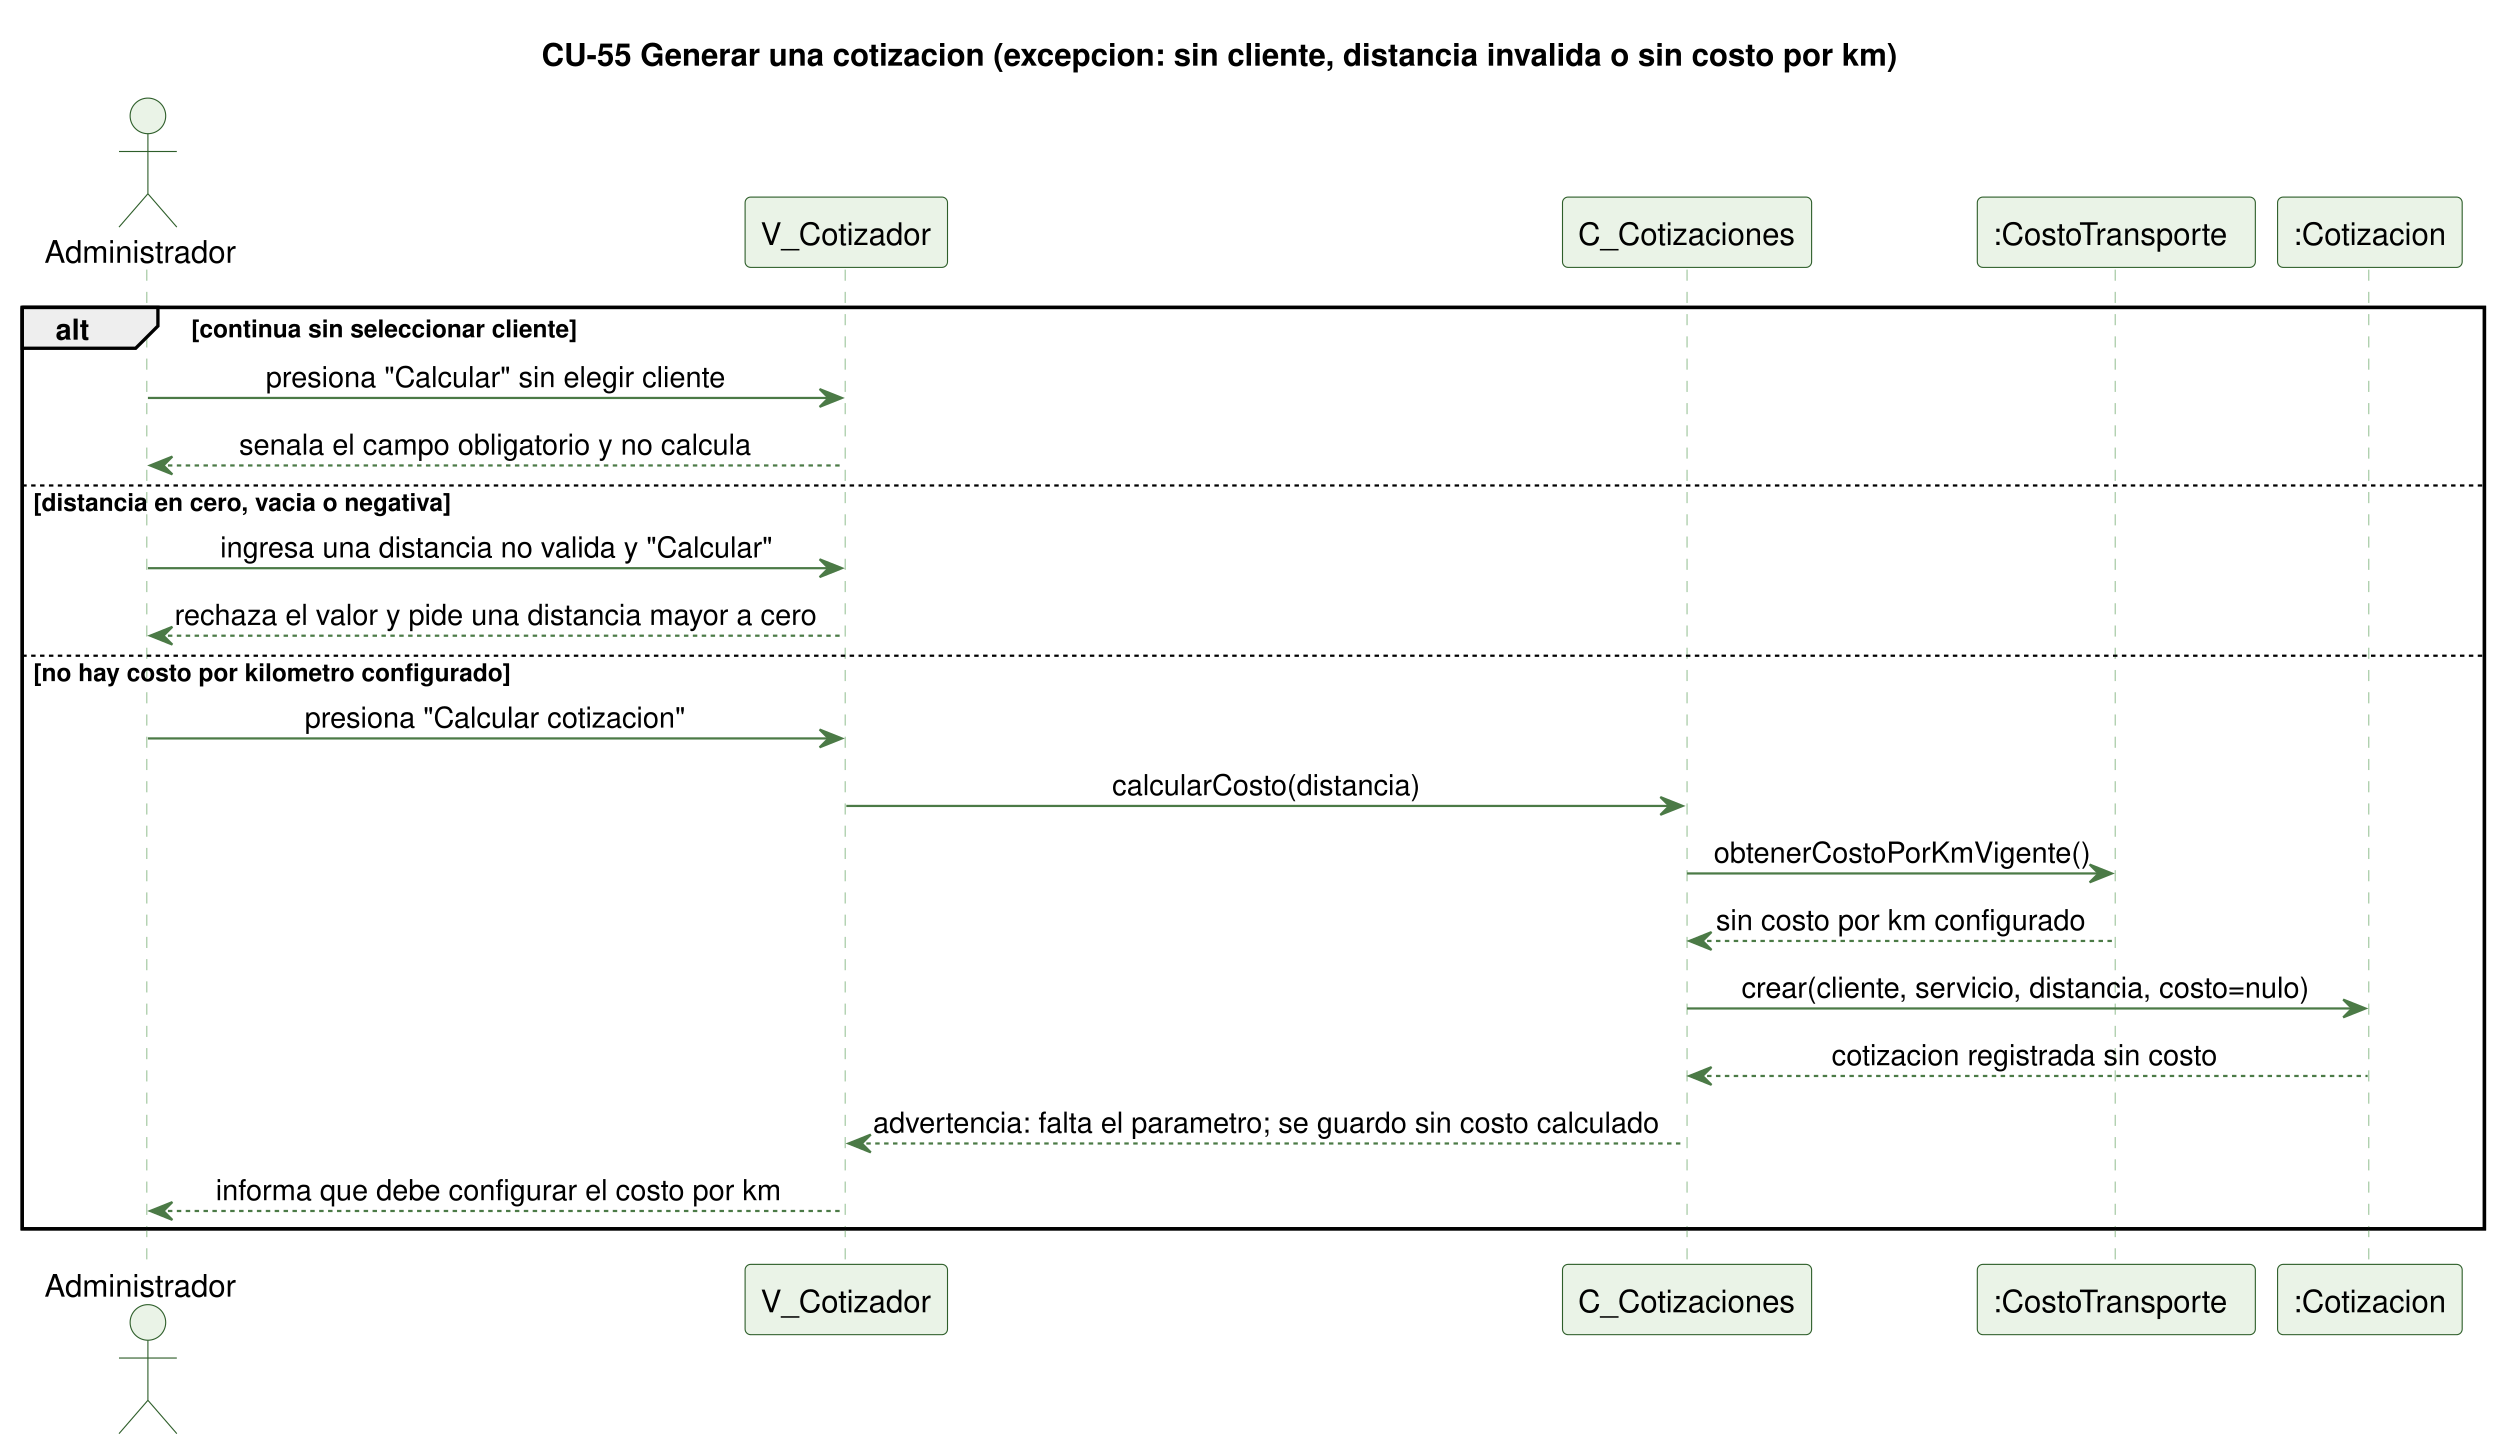
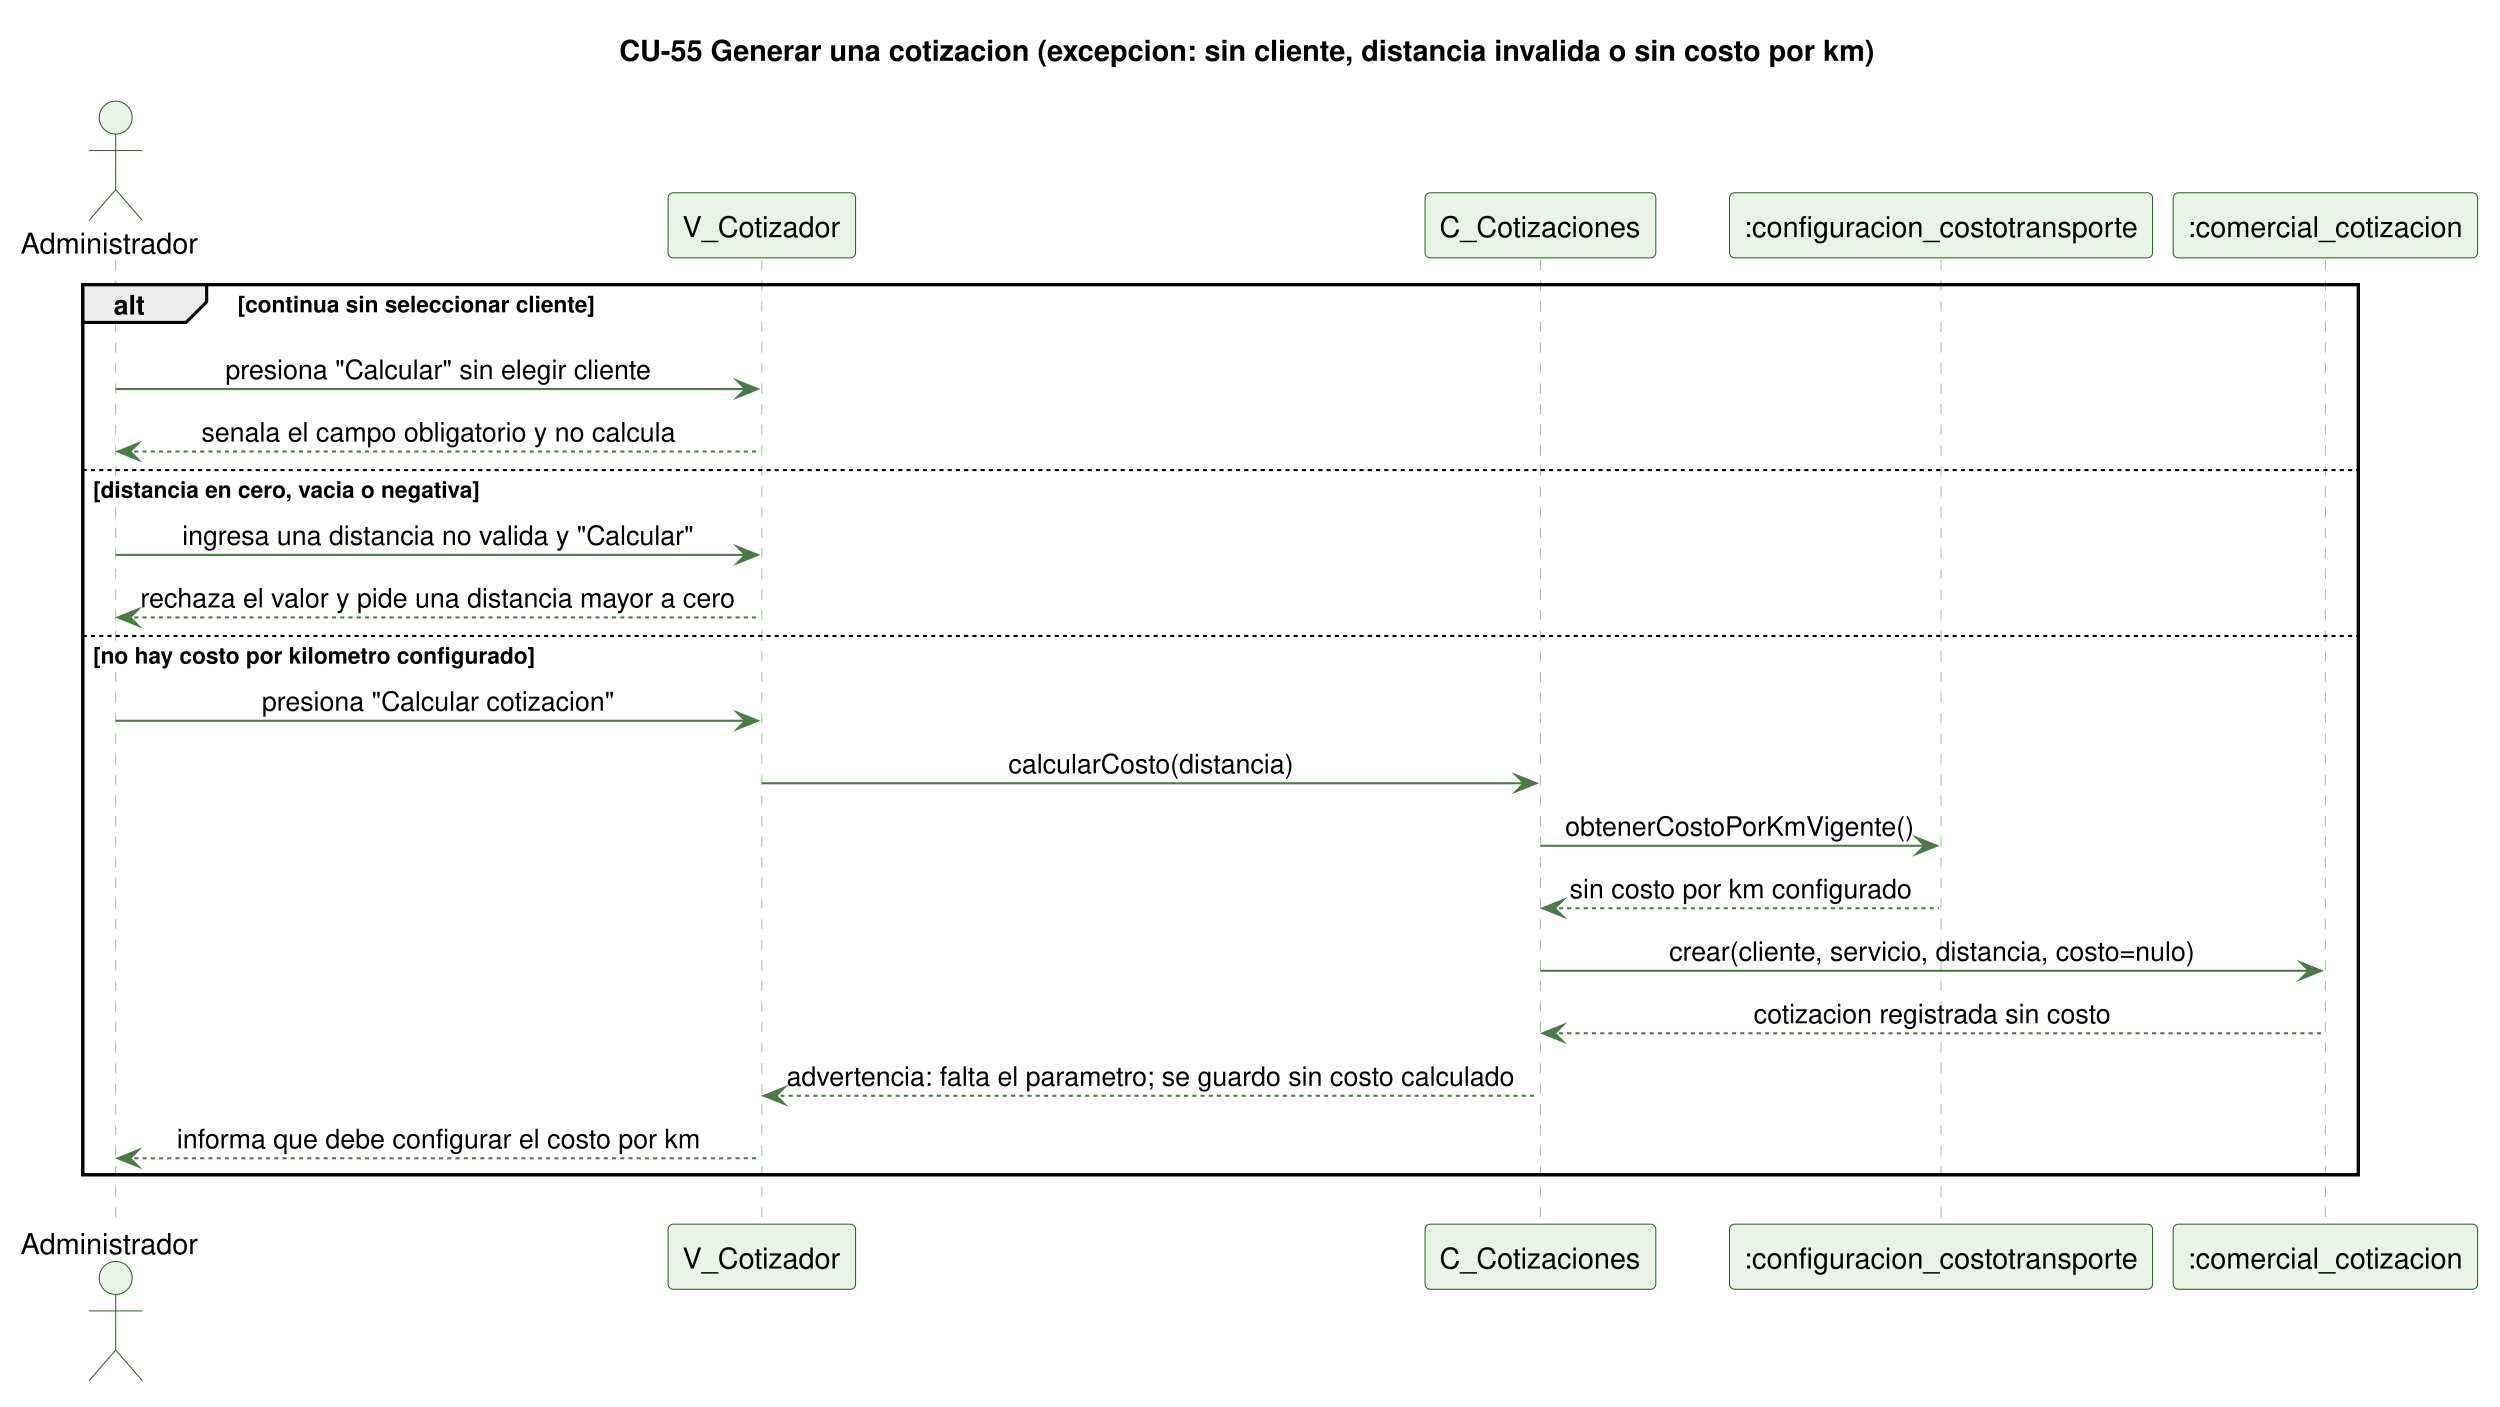
- <svg xmlns="http://www.w3.org/2000/svg" contentStyleType="text/css" height="651px" preserveAspectRatio="none" style="width:1124px;height:651px;background:#FFFFFF;" version="1.1" viewBox="0 0 1124 651" width="1124px" zoomAndPan="magnify">
+ <svg xmlns="http://www.w3.org/2000/svg" version="1.1" data-diagram-type="SEQUENCE" style="width:1214px;height:683px;background:#FFFFFF;" width="1214px" height="683px" viewBox="0 0 1214 683" zoomAndPan="magnify" preserveAspectRatio="none" contentStyleType="text/css">
  <defs />
-   <g>
-     <text fill="#000000" font-family="Helvetica" font-size="14" font-weight="bold" lengthAdjust="spacing" textLength="639" x="243.5" y="29.533">CU-55 Generar una cotizacion (excepcion: sin cliente, distancia invalida o sin costo por km)</text>
-     <rect fill="none" height="414.242" style="stroke:#000000;stroke-width:1.5;" width="1107" x="10" y="138.219" />
-     <line style="stroke:#9CC49A;stroke-width:0.5;stroke-dasharray:5.0,5.0;" x1="66" x2="66" y1="121.219" y2="569.461" />
-     <line style="stroke:#9CC49A;stroke-width:0.5;stroke-dasharray:5.0,5.0;" x1="380" x2="380" y1="121.219" y2="569.461" />
-     <line style="stroke:#9CC49A;stroke-width:0.5;stroke-dasharray:5.0,5.0;" x1="758.5" x2="758.5" y1="121.219" y2="569.461" />
-     <line style="stroke:#9CC49A;stroke-width:0.5;stroke-dasharray:5.0,5.0;" x1="951" x2="951" y1="121.219" y2="569.461" />
-     <line style="stroke:#9CC49A;stroke-width:0.5;stroke-dasharray:5.0,5.0;" x1="1065" x2="1065" y1="121.219" y2="569.461" />
-     <text fill="#000000" font-family="Helvetica" font-size="14" lengthAdjust="spacing" textLength="87" x="20" y="118.143">Administrador</text>
-     <ellipse cx="66.5" cy="52.109" fill="#EAF3E7" rx="8" ry="8" style="stroke:#2E5E2A;stroke-width:0.5;" />
-     <path d="M66.5,60.109 L66.5,87.109 M53.5,68.109 L79.5,68.109 M66.5,87.109 L53.5,102.109 M66.5,87.109 L79.5,102.109 " fill="none" style="stroke:#2E5E2A;stroke-width:0.5;" />
-     <text fill="#000000" font-family="Helvetica" font-size="14" lengthAdjust="spacing" textLength="87" x="20" y="582.994">Administrador</text>
-     <ellipse cx="66.5" cy="594.57" fill="#EAF3E7" rx="8" ry="8" style="stroke:#2E5E2A;stroke-width:0.5;" />
-     <path d="M66.5,602.57 L66.5,629.57 M53.5,610.57 L79.5,610.57 M66.5,629.57 L53.5,644.57 M66.5,629.57 L79.5,644.57 " fill="none" style="stroke:#2E5E2A;stroke-width:0.5;" />
-     <rect fill="#EAF3E7" height="31.609" rx="2.5" ry="2.5" style="stroke:#2E5E2A;stroke-width:0.5;" width="91" x="335" y="88.609" />
-     <text fill="#000000" font-family="Helvetica" font-size="14" lengthAdjust="spacing" textLength="77" x="342" y="110.143">V_Cotizador</text>
-     <rect fill="#EAF3E7" height="31.609" rx="2.5" ry="2.5" style="stroke:#2E5E2A;stroke-width:0.5;" width="91" x="335" y="568.461" />
-     <text fill="#000000" font-family="Helvetica" font-size="14" lengthAdjust="spacing" textLength="77" x="342" y="589.994">V_Cotizador</text>
-     <rect fill="#EAF3E7" height="31.609" rx="2.5" ry="2.5" style="stroke:#2E5E2A;stroke-width:0.5;" width="112" x="702.5" y="88.609" />
-     <text fill="#000000" font-family="Helvetica" font-size="14" lengthAdjust="spacing" textLength="98" x="709.5" y="110.143">C_Cotizaciones</text>
-     <rect fill="#EAF3E7" height="31.609" rx="2.5" ry="2.5" style="stroke:#2E5E2A;stroke-width:0.5;" width="112" x="702.5" y="568.461" />
-     <text fill="#000000" font-family="Helvetica" font-size="14" lengthAdjust="spacing" textLength="98" x="709.5" y="589.994">C_Cotizaciones</text>
-     <rect fill="#EAF3E7" height="31.609" rx="2.5" ry="2.5" style="stroke:#2E5E2A;stroke-width:0.5;" width="125" x="889" y="88.609" />
-     <text fill="#000000" font-family="Helvetica" font-size="14" lengthAdjust="spacing" textLength="111" x="896" y="110.143">:CostoTransporte</text>
-     <rect fill="#EAF3E7" height="31.609" rx="2.5" ry="2.5" style="stroke:#2E5E2A;stroke-width:0.5;" width="125" x="889" y="568.461" />
-     <text fill="#000000" font-family="Helvetica" font-size="14" lengthAdjust="spacing" textLength="111" x="896" y="589.994">:CostoTransporte</text>
-     <rect fill="#EAF3E7" height="31.609" rx="2.5" ry="2.5" style="stroke:#2E5E2A;stroke-width:0.5;" width="83" x="1024" y="88.609" />
-     <text fill="#000000" font-family="Helvetica" font-size="14" lengthAdjust="spacing" textLength="69" x="1031" y="110.143">:Cotizacion</text>
-     <rect fill="#EAF3E7" height="31.609" rx="2.5" ry="2.5" style="stroke:#2E5E2A;stroke-width:0.5;" width="83" x="1024" y="568.461" />
-     <text fill="#000000" font-family="Helvetica" font-size="14" lengthAdjust="spacing" textLength="69" x="1031" y="589.994">:Cotizacion</text>
-     <path d="M10,138.219 L71,138.219 L71,146.57 L61,156.57 L10,156.57 L10,138.219 " fill="#EEEEEE" style="stroke:#000000;stroke-width:1.5;" />
-     <rect fill="none" height="414.242" style="stroke:#000000;stroke-width:1.5;" width="1107" x="10" y="138.219" />
-     <text fill="#000000" font-family="Helvetica" font-size="13" font-weight="bold" lengthAdjust="spacing" textLength="16" x="25" y="152.714">alt</text>
-     <text fill="#000000" font-family="Helvetica" font-size="11" font-weight="bold" lengthAdjust="spacing" textLength="182" x="86" y="151.638">[continua sin seleccionar cliente]</text>
-     <polygon fill="#4B7A46" points="368.5,174.922,378.5,178.922,368.5,182.922,372.5,178.922" style="stroke:#4B7A46;stroke-width:1.0;" />
-     <line style="stroke:#4B7A46;stroke-width:1.0;" x1="66.5" x2="374.5" y1="178.922" y2="178.922" />
-     <text fill="#000000" font-family="Helvetica" font-size="13" lengthAdjust="spacing" textLength="208" x="119.5" y="174.065">presiona "Calcular" sin elegir cliente</text>
-     <polygon fill="#4B7A46" points="77.5,205.273,67.5,209.273,77.5,213.273,73.5,209.273" style="stroke:#4B7A46;stroke-width:1.0;" />
-     <line style="stroke:#4B7A46;stroke-width:1.0;stroke-dasharray:2.0,2.0;" x1="71.5" x2="379.5" y1="209.273" y2="209.273" />
-     <text fill="#000000" font-family="Helvetica" font-size="13" lengthAdjust="spacing" textLength="232" x="107.5" y="204.417">senala el campo obligatorio y no calcula</text>
-     <line style="stroke:#000000;stroke-width:1.0;stroke-dasharray:2.0,2.0;" x1="10" x2="1117" y1="218.273" y2="218.273" />
-     <text fill="#000000" font-family="Helvetica" font-size="11" font-weight="bold" lengthAdjust="spacing" textLength="194" x="15" y="229.692">[distancia en cero, vacia o negativa]</text>
-     <polygon fill="#4B7A46" points="368.5,251.461,378.5,255.461,368.5,259.461,372.5,255.461" style="stroke:#4B7A46;stroke-width:1.0;" />
-     <line style="stroke:#4B7A46;stroke-width:1.0;" x1="66.5" x2="374.5" y1="255.461" y2="255.461" />
-     <text fill="#000000" font-family="Helvetica" font-size="13" lengthAdjust="spacing" textLength="249" x="99" y="250.605">ingresa una distancia no valida y "Calcular"</text>
-     <polygon fill="#4B7A46" points="77.5,281.812,67.5,285.812,77.5,289.812,73.5,285.812" style="stroke:#4B7A46;stroke-width:1.0;" />
-     <line style="stroke:#4B7A46;stroke-width:1.0;stroke-dasharray:2.0,2.0;" x1="71.5" x2="379.5" y1="285.812" y2="285.812" />
-     <text fill="#000000" font-family="Helvetica" font-size="13" lengthAdjust="spacing" textLength="290" x="78.5" y="280.956">rechaza el valor y pide una distancia mayor a cero</text>
-     <line style="stroke:#000000;stroke-width:1.0;stroke-dasharray:2.0,2.0;" x1="10" x2="1117" y1="294.812" y2="294.812" />
-     <text fill="#000000" font-family="Helvetica" font-size="11" font-weight="bold" lengthAdjust="spacing" textLength="226" x="15" y="306.231">[no hay costo por kilometro configurado]</text>
-     <polygon fill="#4B7A46" points="368.5,328,378.5,332,368.5,336,372.5,332" style="stroke:#4B7A46;stroke-width:1.0;" />
-     <line style="stroke:#4B7A46;stroke-width:1.0;" x1="66.5" x2="374.5" y1="332" y2="332" />
-     <text fill="#000000" font-family="Helvetica" font-size="13" lengthAdjust="spacing" textLength="173" x="137" y="327.144">presiona "Calcular cotizacion"</text>
-     <polygon fill="#4B7A46" points="746.5,358.352,756.5,362.352,746.5,366.352,750.5,362.352" style="stroke:#4B7A46;stroke-width:1.0;" />
-     <line style="stroke:#4B7A46;stroke-width:1.0;" x1="380.5" x2="752.5" y1="362.352" y2="362.352" />
-     <text fill="#000000" font-family="Helvetica" font-size="13" lengthAdjust="spacing" textLength="139" x="500" y="357.495">calcularCosto(distancia)</text>
-     <polygon fill="#4B7A46" points="939.5,388.703,949.5,392.703,939.5,396.703,943.5,392.703" style="stroke:#4B7A46;stroke-width:1.0;" />
-     <line style="stroke:#4B7A46;stroke-width:1.0;" x1="758.5" x2="945.5" y1="392.703" y2="392.703" />
-     <text fill="#000000" font-family="Helvetica" font-size="13" lengthAdjust="spacing" textLength="169" x="770.5" y="387.847">obtenerCostoPorKmVigente()</text>
-     <polygon fill="#4B7A46" points="769.5,419.055,759.5,423.055,769.5,427.055,765.5,423.055" style="stroke:#4B7A46;stroke-width:1.0;" />
-     <line style="stroke:#4B7A46;stroke-width:1.0;stroke-dasharray:2.0,2.0;" x1="763.5" x2="950.5" y1="423.055" y2="423.055" />
-     <text fill="#000000" font-family="Helvetica" font-size="13" lengthAdjust="spacing" textLength="167" x="771.5" y="418.198">sin costo por km configurado</text>
-     <polygon fill="#4B7A46" points="1053.5,449.406,1063.5,453.406,1053.5,457.406,1057.5,453.406" style="stroke:#4B7A46;stroke-width:1.0;" />
-     <line style="stroke:#4B7A46;stroke-width:1.0;" x1="758.5" x2="1059.5" y1="453.406" y2="453.406" />
-     <text fill="#000000" font-family="Helvetica" font-size="13" lengthAdjust="spacing" textLength="258" x="783" y="448.55">crear(cliente, servicio, distancia, costo=nulo)</text>
-     <polygon fill="#4B7A46" points="769.5,479.758,759.5,483.758,769.5,487.758,765.5,483.758" style="stroke:#4B7A46;stroke-width:1.0;" />
-     <line style="stroke:#4B7A46;stroke-width:1.0;stroke-dasharray:2.0,2.0;" x1="763.5" x2="1064.5" y1="483.758" y2="483.758" />
-     <text fill="#000000" font-family="Helvetica" font-size="13" lengthAdjust="spacing" textLength="177" x="823.5" y="478.901">cotizacion registrada sin costo</text>
-     <polygon fill="#4B7A46" points="391.5,510.109,381.5,514.109,391.5,518.109,387.5,514.109" style="stroke:#4B7A46;stroke-width:1.0;" />
-     <line style="stroke:#4B7A46;stroke-width:1.0;stroke-dasharray:2.0,2.0;" x1="385.5" x2="757.5" y1="514.109" y2="514.109" />
-     <text fill="#000000" font-family="Helvetica" font-size="13" lengthAdjust="spacing" textLength="354" x="392.5" y="509.253">advertencia: falta el parametro; se guardo sin costo calculado</text>
-     <polygon fill="#4B7A46" points="77.5,540.461,67.5,544.461,77.5,548.461,73.5,544.461" style="stroke:#4B7A46;stroke-width:1.0;" />
-     <line style="stroke:#4B7A46;stroke-width:1.0;stroke-dasharray:2.0,2.0;" x1="71.5" x2="379.5" y1="544.461" y2="544.461" />
-     <text fill="#000000" font-family="Helvetica" font-size="13" lengthAdjust="spacing" textLength="253" x="97" y="539.605">informa que debe configurar el costo por km</text>
+   <g font-family="sans-serif" lengthAdjust="spacing">
+     <g class="title" data-source-line="13">
+       <text x="300.705" y="29.533" fill="#000" font-size="14" textLength="610.716" font-weight="700" font-family="Helvetica">CU-55 Generar una cotizacion (excepcion: sin cliente, distancia invalida o sin costo por km)</text>
+     </g>
+     <rect x="40.183" y="138.219" width="1105.026" height="432.242" fill="none" style="stroke:#000;stroke-width:1.5;" />
+     <g>
+       <rect x="52.683" y="126.219" width="8" height="468.242" fill="#000" fill-opacity="0" />
+       <line x1="56.183" y1="126.219" x2="56.183" y2="594.461" style="stroke:#9CC49A;stroke-width:0.5;stroke-dasharray:5,5;" />
+     </g>
+     <g>
+       <rect x="366.447" y="126.219" width="8" height="468.242" fill="#000" fill-opacity="0" />
+       <line x1="369.947" y1="126.219" x2="369.947" y2="594.461" style="stroke:#9CC49A;stroke-width:0.5;stroke-dasharray:5,5;" />
+     </g>
+     <g>
+       <rect x="744.538" y="126.219" width="8" height="468.242" fill="#000" fill-opacity="0" />
+       <line x1="748.038" y1="126.219" x2="748.038" y2="594.461" style="stroke:#9CC49A;stroke-width:0.5;stroke-dasharray:5,5;" />
+     </g>
+     <g>
+       <rect x="939.068" y="126.219" width="8" height="468.242" fill="#000" fill-opacity="0" />
+       <line x1="942.568" y1="126.219" x2="942.568" y2="594.461" style="stroke:#9CC49A;stroke-width:0.5;stroke-dasharray:5,5;" />
+     </g>
+     <g>
+       <rect x="1125.708" y="126.219" width="8" height="468.242" fill="#000" fill-opacity="0" />
+       <line x1="1129.208" y1="126.219" x2="1129.208" y2="594.461" style="stroke:#9CC49A;stroke-width:0.5;stroke-dasharray:5,5;" />
+     </g>
+     <text x="10" y="123.143" fill="#000" font-size="14" textLength="86.365" font-family="Helvetica">Administrador</text>
+     <ellipse cx="56.183" cy="57.109" rx="8" ry="8" fill="#EAF3E7" style="stroke:#2E5E2A;stroke-width:0.5;" />
+     <path d="M56.183,65.109 L56.183,92.109 M43.183,73.109 L69.183,73.109 M56.183,92.109 L43.183,107.109 M56.183,92.109 L69.183,107.109" style="stroke:#2E5E2A;stroke-width:0.5;" fill="none" />
+     <rect x="324.426" y="93.609" width="91.041" height="31.609" fill="#EAF3E7" style="stroke:#2E5E2A;stroke-width:0.5;" rx="2.5" ry="2.5" />
+     <text x="331.426" y="115.143" fill="#000" font-size="14" textLength="77.041" font-family="Helvetica">V_Cotizador</text>
+     <rect x="692.014" y="93.609" width="112.048" height="31.609" fill="#EAF3E7" style="stroke:#2E5E2A;stroke-width:0.5;" rx="2.5" ry="2.5" />
+     <text x="699.014" y="115.143" fill="#000" font-size="14" textLength="98.048" font-family="Helvetica">C_Cotizaciones</text>
+     <rect x="839.844" y="93.609" width="205.447" height="31.609" fill="#EAF3E7" style="stroke:#2E5E2A;stroke-width:0.5;" rx="2.5" ry="2.5" />
+     <text x="846.844" y="115.143" fill="#000" font-size="14" textLength="191.447" font-family="Helvetica">:configuracion_costotransporte</text>
+     <rect x="1055.292" y="93.609" width="147.834" height="31.609" fill="#EAF3E7" style="stroke:#2E5E2A;stroke-width:0.5;" rx="2.5" ry="2.5" />
+     <text x="1062.292" y="115.143" fill="#000" font-size="14" textLength="133.834" font-family="Helvetica">:comercial_cotizacion</text>
+     <text x="10" y="608.994" fill="#000" font-size="14" textLength="86.365" font-family="Helvetica">Administrador</text>
+     <ellipse cx="56.183" cy="620.57" rx="8" ry="8" fill="#EAF3E7" style="stroke:#2E5E2A;stroke-width:0.5;" />
+     <path d="M56.183,628.57 L56.183,655.57 M43.183,636.57 L69.183,636.57 M56.183,655.57 L43.183,670.57 M56.183,655.57 L69.183,670.57" style="stroke:#2E5E2A;stroke-width:0.5;" fill="none" />
+     <rect x="324.426" y="594.461" width="91.041" height="31.609" fill="#EAF3E7" style="stroke:#2E5E2A;stroke-width:0.5;" rx="2.5" ry="2.5" />
+     <text x="331.426" y="615.994" fill="#000" font-size="14" textLength="77.041" font-family="Helvetica">V_Cotizador</text>
+     <rect x="692.014" y="594.461" width="112.048" height="31.609" fill="#EAF3E7" style="stroke:#2E5E2A;stroke-width:0.5;" rx="2.5" ry="2.5" />
+     <text x="699.014" y="615.994" fill="#000" font-size="14" textLength="98.048" font-family="Helvetica">C_Cotizaciones</text>
+     <rect x="839.844" y="594.461" width="205.447" height="31.609" fill="#EAF3E7" style="stroke:#2E5E2A;stroke-width:0.5;" rx="2.5" ry="2.5" />
+     <text x="846.844" y="615.994" fill="#000" font-size="14" textLength="191.447" font-family="Helvetica">:configuracion_costotransporte</text>
+     <rect x="1055.292" y="594.461" width="147.834" height="31.609" fill="#EAF3E7" style="stroke:#2E5E2A;stroke-width:0.5;" rx="2.5" ry="2.5" />
+     <text x="1062.292" y="615.994" fill="#000" font-size="14" textLength="133.834" font-family="Helvetica">:comercial_cotizacion</text>
+     <path d="M40.183,138.219 L100.354,138.219 L100.354,146.57 L90.354,156.57 L40.183,156.57 L40.183,138.219" style="stroke:#000;stroke-width:1.5;" fill="#EEE" />
+     <rect x="40.183" y="138.219" width="1105.026" height="432.242" fill="none" style="stroke:#000;stroke-width:1.5;" />
+     <text x="55.183" y="152.714" fill="#000" font-size="13" textLength="15.171" font-weight="700" font-family="Helvetica">alt</text>
+     <text x="115.354" y="151.638" fill="#000" font-size="11" textLength="173.604" font-weight="700" font-family="Helvetica">[continua sin seleccionar cliente]</text>
+     <polygon points="357.947,184.922,367.947,188.922,357.947,192.922,361.947,188.922" fill="#4B7A46" style="stroke:#4B7A46;stroke-width:1;stroke-linejoin:miter;stroke-miterlimit:10;" />
+     <line x1="56.183" y1="188.922" x2="363.947" y2="188.922" style="stroke:#4B7A46;stroke-width:1;" />
+     <text x="109.455" y="184.065" fill="#000" font-size="13" textLength="207.219" font-family="Helvetica">presiona "Calcular" sin elegir cliente</text>
+     <polygon points="67.183,215.273,57.183,219.273,67.183,223.273,63.183,219.273" fill="#4B7A46" style="stroke:#4B7A46;stroke-width:1;stroke-linejoin:miter;stroke-miterlimit:10;" />
+     <line x1="61.183" y1="219.273" x2="368.947" y2="219.273" style="stroke:#4B7A46;stroke-width:1;stroke-dasharray:2,2;" />
+     <text x="97.801" y="214.417" fill="#000" font-size="13" textLength="230.528" font-family="Helvetica">senala el campo obligatorio y no calcula</text>
+     <line x1="40.183" y1="228.273" x2="1145.208" y2="228.273" style="stroke:#000;stroke-width:1;stroke-dasharray:2,2;" />
+     <text x="45.183" y="241.692" fill="#000" font-size="11" textLength="188.294" font-weight="700" font-family="Helvetica">[distancia en cero, vacia o negativa]</text>
+     <polygon points="357.947,265.461,367.947,269.461,357.947,273.461,361.947,269.461" fill="#4B7A46" style="stroke:#4B7A46;stroke-width:1;stroke-linejoin:miter;stroke-miterlimit:10;" />
+     <line x1="56.183" y1="269.461" x2="363.947" y2="269.461" style="stroke:#4B7A46;stroke-width:1;" />
+     <text x="88.492" y="264.604" fill="#000" font-size="13" textLength="249.146" font-family="Helvetica">ingresa una distancia no valida y "Calcular"</text>
+     <polygon points="67.183,295.813,57.183,299.813,67.183,303.813,63.183,299.813" fill="#4B7A46" style="stroke:#4B7A46;stroke-width:1;stroke-linejoin:miter;stroke-miterlimit:10;" />
+     <line x1="61.183" y1="299.813" x2="368.947" y2="299.813" style="stroke:#4B7A46;stroke-width:1;stroke-dasharray:2,2;" />
+     <text x="68.183" y="294.956" fill="#000" font-size="13" textLength="289.764" font-family="Helvetica">rechaza el valor y pide una distancia mayor a cero</text>
+     <line x1="40.183" y1="308.813" x2="1145.208" y2="308.813" style="stroke:#000;stroke-width:1;stroke-dasharray:2,2;" />
+     <text x="45.183" y="322.231" fill="#000" font-size="11" textLength="215.118" font-weight="700" font-family="Helvetica">[no hay costo por kilometro configurado]</text>
+     <polygon points="357.947,346,367.947,350,357.947,354,361.947,350" fill="#4B7A46" style="stroke:#4B7A46;stroke-width:1;stroke-linejoin:miter;stroke-miterlimit:10;" />
+     <line x1="56.183" y1="350" x2="363.947" y2="350" style="stroke:#4B7A46;stroke-width:1;" />
+     <text x="127.159" y="345.144" fill="#000" font-size="13" textLength="171.812" font-family="Helvetica">presiona "Calcular cotizacion"</text>
+     <polygon points="736.038,376.352,746.038,380.352,736.038,384.352,740.038,380.352" fill="#4B7A46" style="stroke:#4B7A46;stroke-width:1;stroke-linejoin:miter;stroke-miterlimit:10;" />
+     <line x1="369.947" y1="380.352" x2="742.038" y2="380.352" style="stroke:#4B7A46;stroke-width:1;" />
+     <text x="489.632" y="375.495" fill="#000" font-size="13" textLength="138.722" font-family="Helvetica">calcularCosto(distancia)</text>
+     <polygon points="930.568,406.703,940.568,410.703,930.568,414.703,934.568,410.703" fill="#4B7A46" style="stroke:#4B7A46;stroke-width:1;stroke-linejoin:miter;stroke-miterlimit:10;" />
+     <line x1="748.038" y1="410.703" x2="936.568" y2="410.703" style="stroke:#4B7A46;stroke-width:1;" />
+     <text x="760.038" y="405.847" fill="#000" font-size="13" textLength="170.53" font-family="Helvetica">obtenerCostoPorKmVigente()</text>
+     <polygon points="759.038,437.055,749.038,441.055,759.038,445.055,755.038,441.055" fill="#4B7A46" style="stroke:#4B7A46;stroke-width:1;stroke-linejoin:miter;stroke-miterlimit:10;" />
+     <line x1="753.038" y1="441.055" x2="941.568" y2="441.055" style="stroke:#4B7A46;stroke-width:1;stroke-dasharray:2,2;" />
+     <text x="762.206" y="436.198" fill="#000" font-size="13" textLength="166.194" font-family="Helvetica">sin costo por km configurado</text>
+     <polygon points="1117.208,467.406,1127.208,471.406,1117.208,475.406,1121.208,471.406" fill="#4B7A46" style="stroke:#4B7A46;stroke-width:1;stroke-linejoin:miter;stroke-miterlimit:10;" />
+     <line x1="748.038" y1="471.406" x2="1123.208" y2="471.406" style="stroke:#4B7A46;stroke-width:1;" />
+     <text x="810.553" y="466.55" fill="#000" font-size="13" textLength="256.141" font-family="Helvetica">crear(cliente, servicio, distancia, costo=nulo)</text>
+     <polygon points="759.038,497.758,749.038,501.758,759.038,505.758,755.038,501.758" fill="#4B7A46" style="stroke:#4B7A46;stroke-width:1;stroke-linejoin:miter;stroke-miterlimit:10;" />
+     <line x1="753.038" y1="501.758" x2="1128.208" y2="501.758" style="stroke:#4B7A46;stroke-width:1;stroke-dasharray:2,2;" />
+     <text x="851.552" y="496.901" fill="#000" font-size="13" textLength="174.142" font-family="Helvetica">cotizacion registrada sin costo</text>
+     <polygon points="380.947,528.109,370.947,532.109,380.947,536.109,376.947,532.109" fill="#4B7A46" style="stroke:#4B7A46;stroke-width:1;stroke-linejoin:miter;stroke-miterlimit:10;" />
+     <line x1="374.947" y1="532.109" x2="747.038" y2="532.109" style="stroke:#4B7A46;stroke-width:1;stroke-dasharray:2,2;" />
+     <text x="381.947" y="527.253" fill="#000" font-size="13" textLength="354.091" font-family="Helvetica">advertencia: falta el parametro; se guardo sin costo calculado</text>
+     <polygon points="67.183,558.461,57.183,562.461,67.183,566.461,63.183,562.461" fill="#4B7A46" style="stroke:#4B7A46;stroke-width:1;stroke-linejoin:miter;stroke-miterlimit:10;" />
+     <line x1="61.183" y1="562.461" x2="368.947" y2="562.461" style="stroke:#4B7A46;stroke-width:1;stroke-dasharray:2,2;" />
+     <text x="85.886" y="557.604" fill="#000" font-size="13" textLength="254.357" font-family="Helvetica">informa que debe configurar el costo por km</text>
  </g>
</svg>
